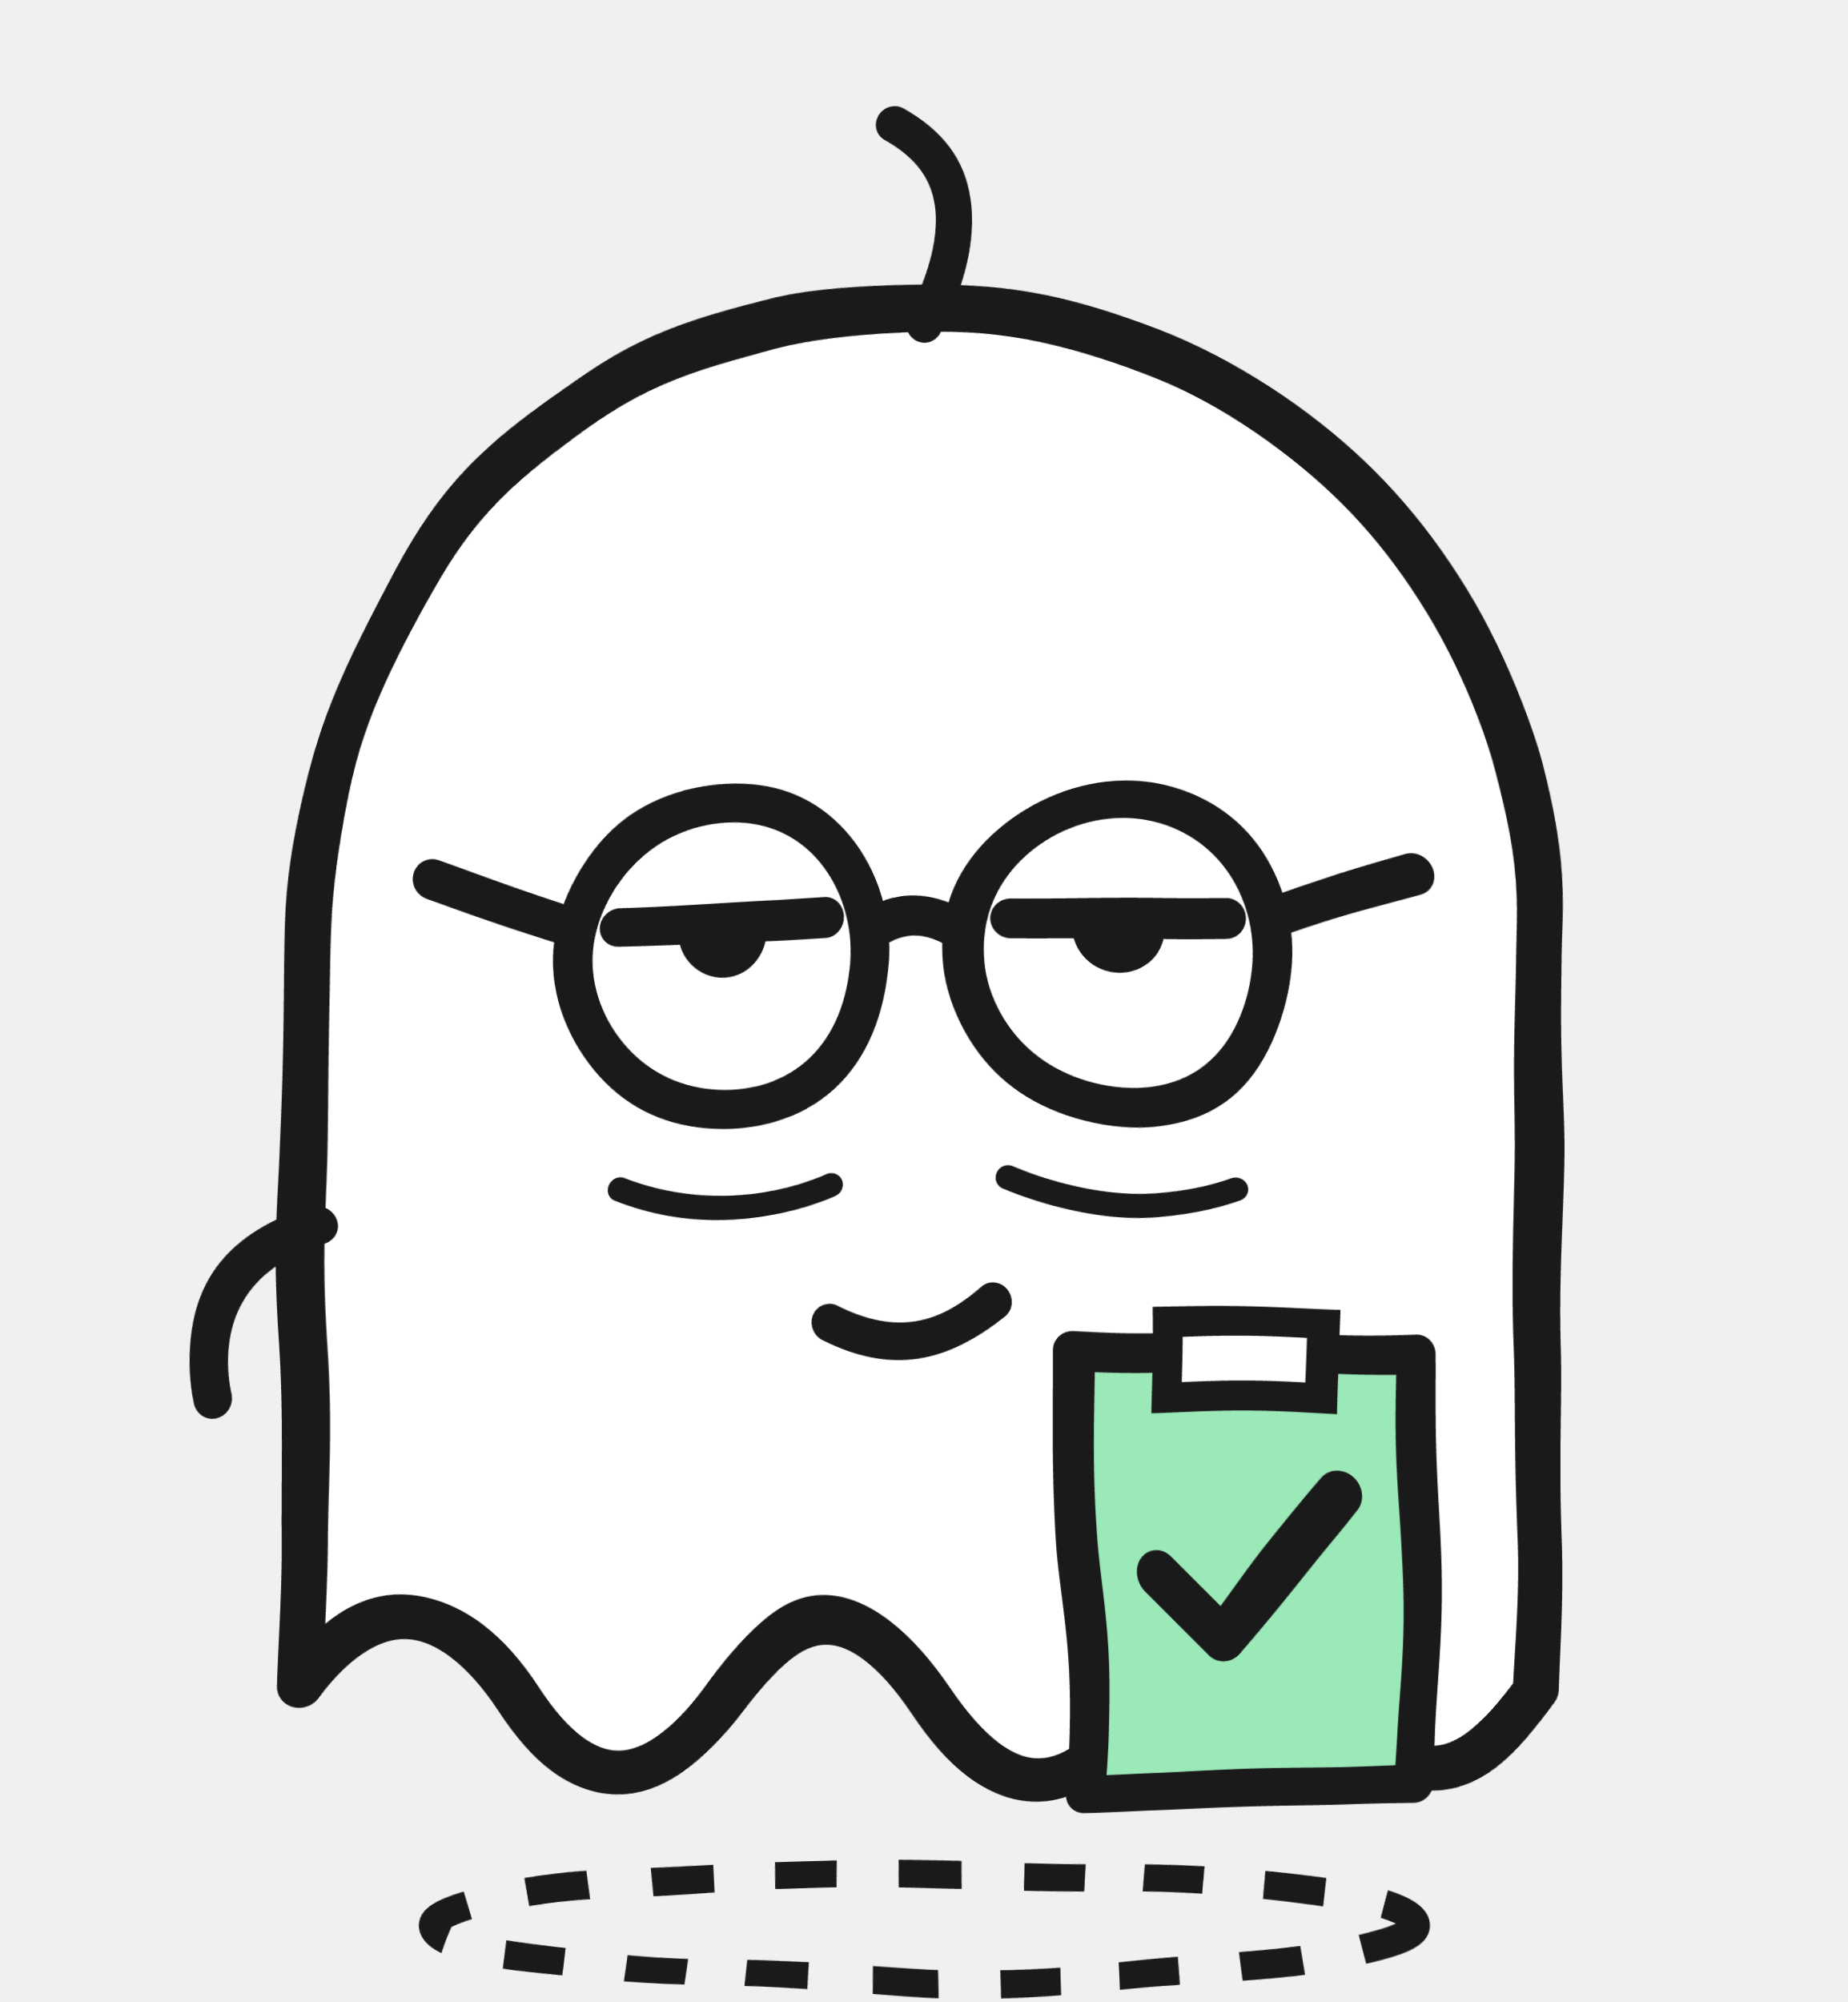
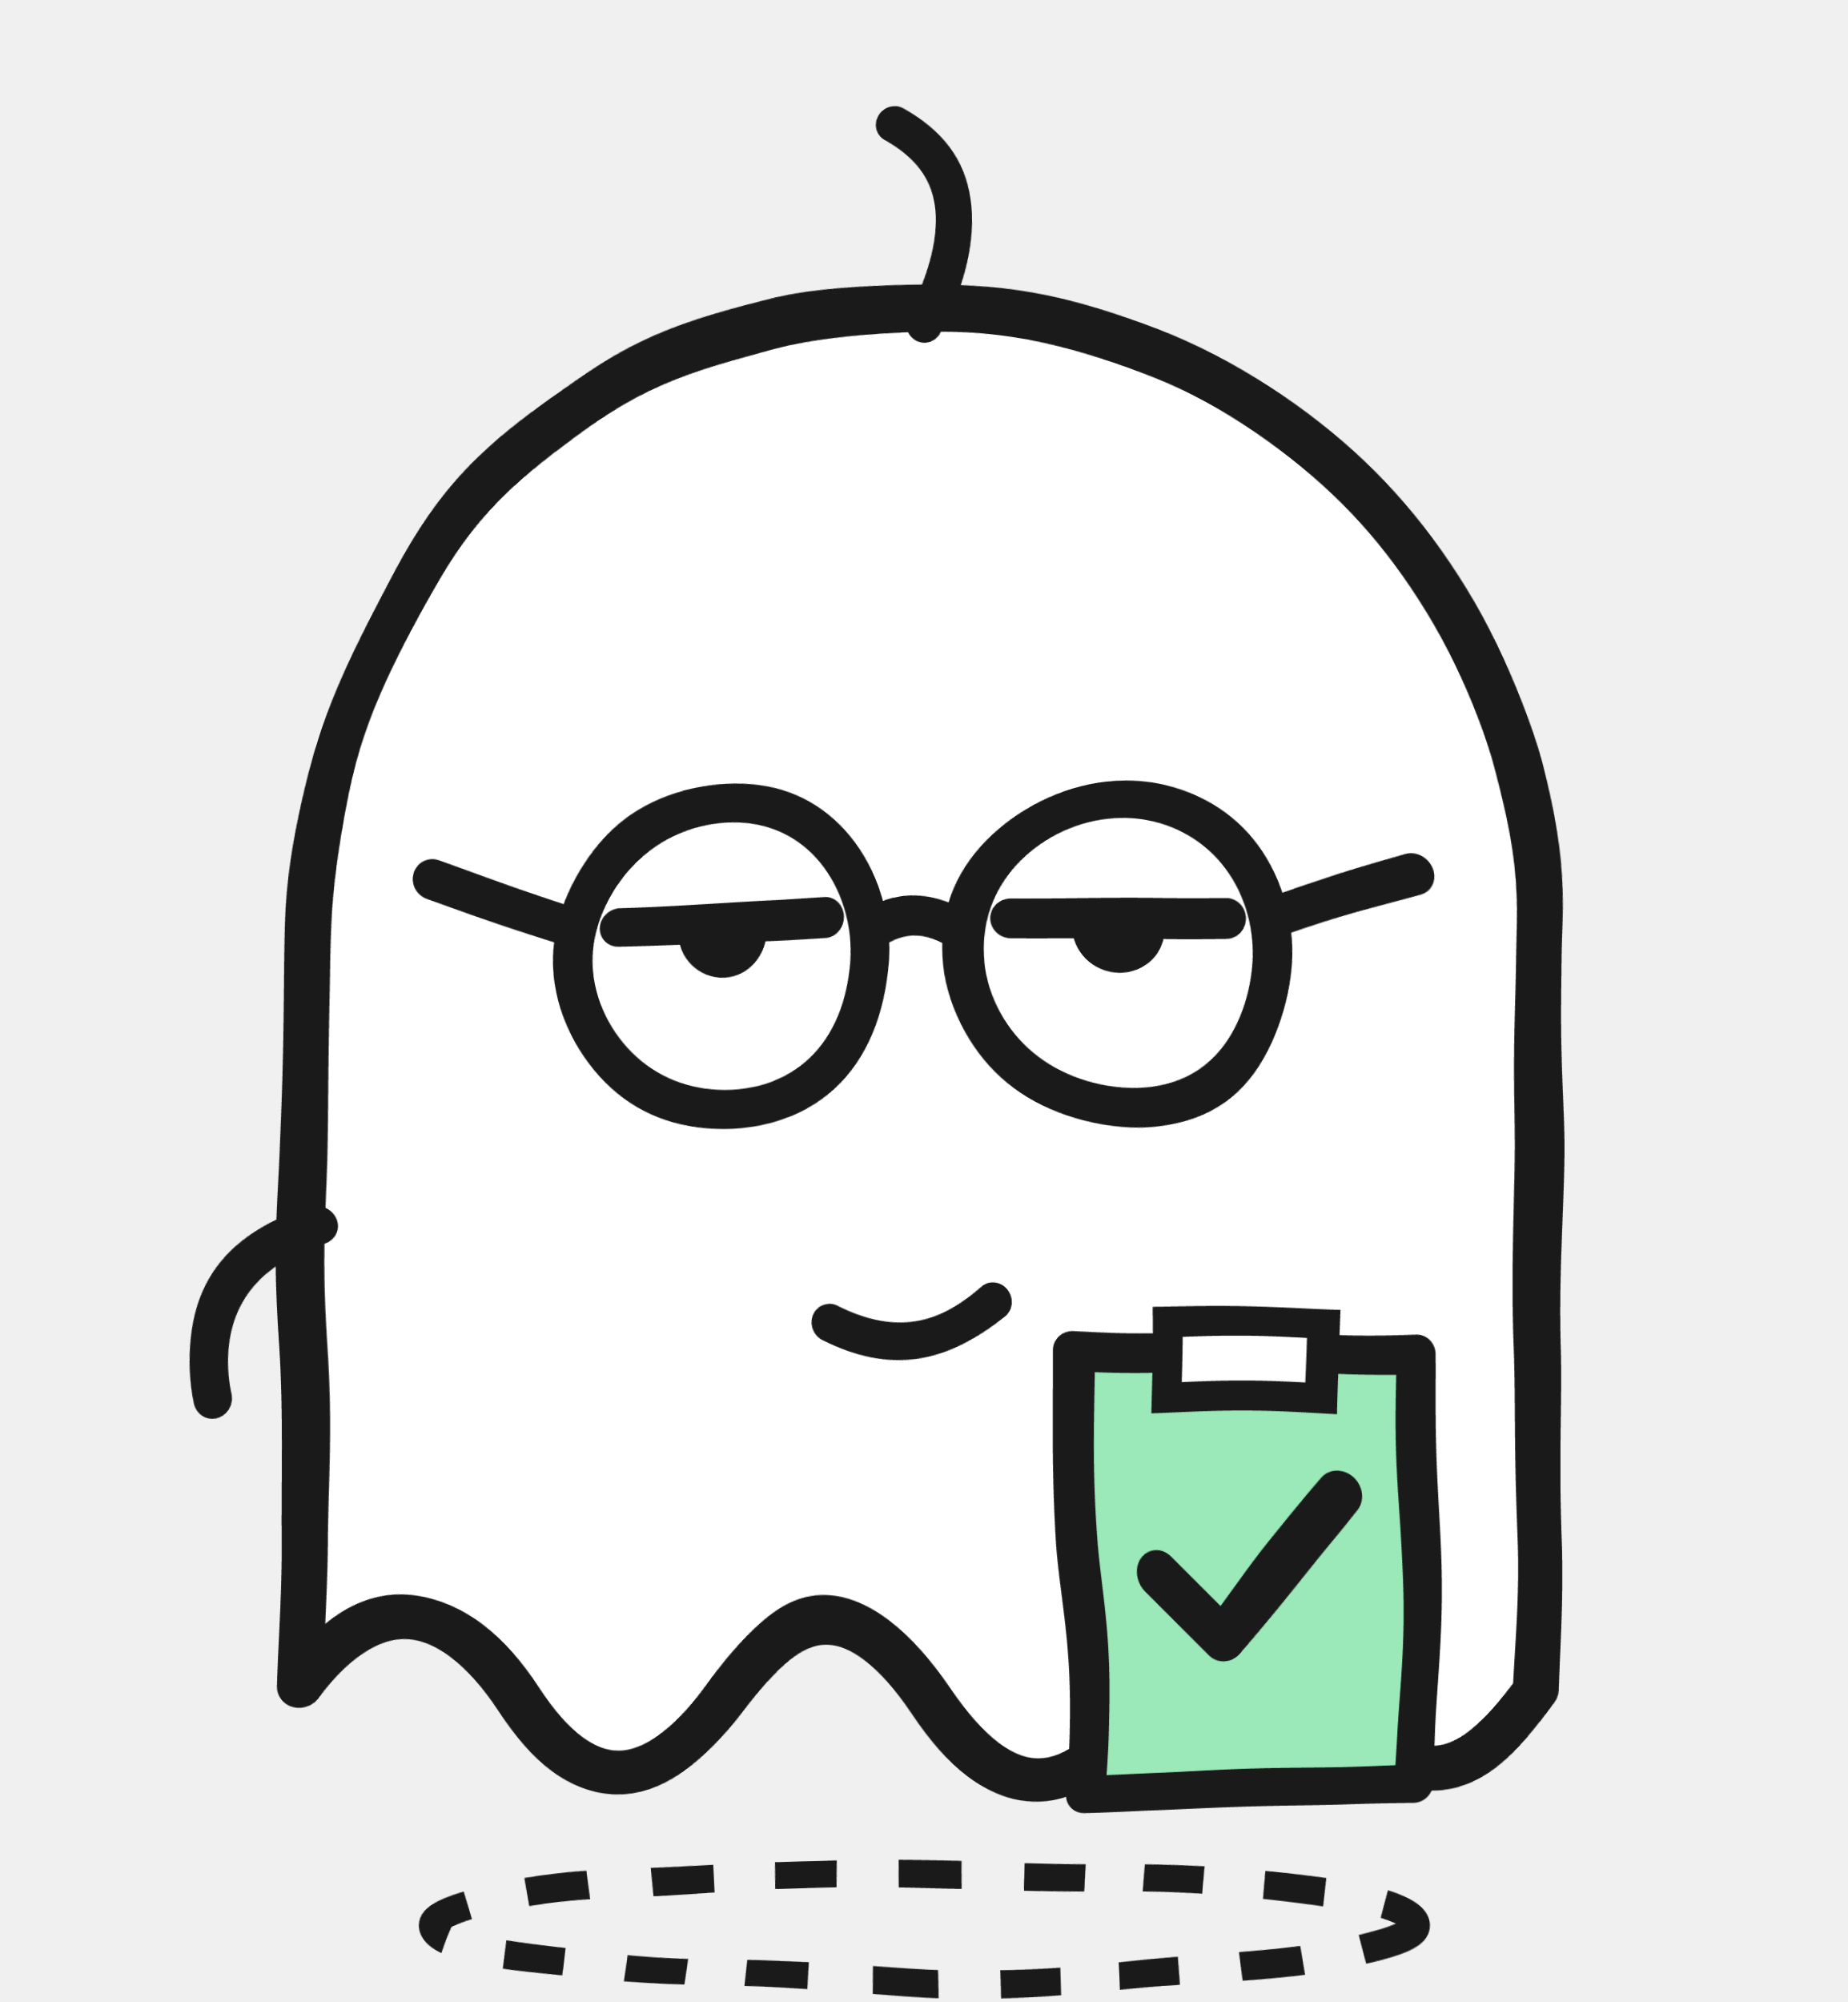
<svg xmlns="http://www.w3.org/2000/svg" width="480" height="520" viewBox="0 0 120 130" class="shrink-0" role="img" aria-label="Pip holding a clipboard with a check mark, looking smug" focusable="false">
  <defs>
    <filter id="ghostos-ink" x="-5%" y="-5%" width="110%" height="110%">
      <feTurbulence type="fractalNoise" baseFrequency="0.04" numOctaves="2" seed="7" />
      <feDisplacementMap in="SourceGraphic" scale="2.3" />
    </filter>
  </defs>
  <g filter="url(#ghostos-ink)">
    <ellipse cx="60" cy="125" rx="32" ry="3.5" fill="none" stroke="#1a1a1a" stroke-width="1.8" stroke-dasharray="4 4" />
    <g>
      <path d="M20 60a40 40 0 0 1 80 0v50q-6.67 10 -13.33 0t-13.33 0t-13.33 0t-13.33 0t-13.33 0t-13.33 0Z" fill="#fff" stroke="#1a1a1a" stroke-width="3" stroke-linejoin="round" />
      <path d="M60 21q5-9-2-13" stroke="#1a1a1a" fill="none" stroke-linecap="round" stroke-width="2.4" />
      <circle cx="47" cy="62" r="10" fill="#fff" stroke="#1a1a1a" stroke-width="2.6" />
      <circle cx="73" cy="62" r="10" fill="#fff" stroke="#1a1a1a" stroke-width="2.6" />
      <path d="M57 61q3-2 6 0M37 60l-9-3M83 60l9-3" stroke="#1a1a1a" fill="none" stroke-linecap="round" stroke-width="2.6" />
      <path d="M40 60h14M66 60h14" stroke="#1a1a1a" fill="none" stroke-linecap="round" stroke-width="2.6" />
      <path d="M44 60.5a3 3 0 0 0 6 0ZM70 60.5a3 3 0 0 0 6 0Z" fill="#1a1a1a" />
-       <path d="M40 77q7 3 14 0M66 77q7 3 14 0" stroke="#1a1a1a" fill="none" stroke-linecap="round" stroke-width="1.6" />
      <path d="M54 86q6 3 11-1" stroke="#1a1a1a" fill="none" stroke-linecap="round" stroke-width="2.4" />
      <path d="M70 88h22v28H70Z" fill="#9be8b8" stroke="#1a1a1a" stroke-width="2.6" stroke-linejoin="round" />
      <path d="M76 86h10v5H76Z" fill="#fff" stroke="#1a1a1a" stroke-width="2" />
      <path d="M75 102l4 4 8-9" stroke="#1a1a1a" fill="none" stroke-linecap="round" stroke-width="2.8" stroke-linejoin="round" />
      <path d="M21 80c-5 2-8 6-7 11" stroke="#1a1a1a" fill="none" stroke-linecap="round" stroke-width="2.6" />
    </g>
  </g>
</svg>
